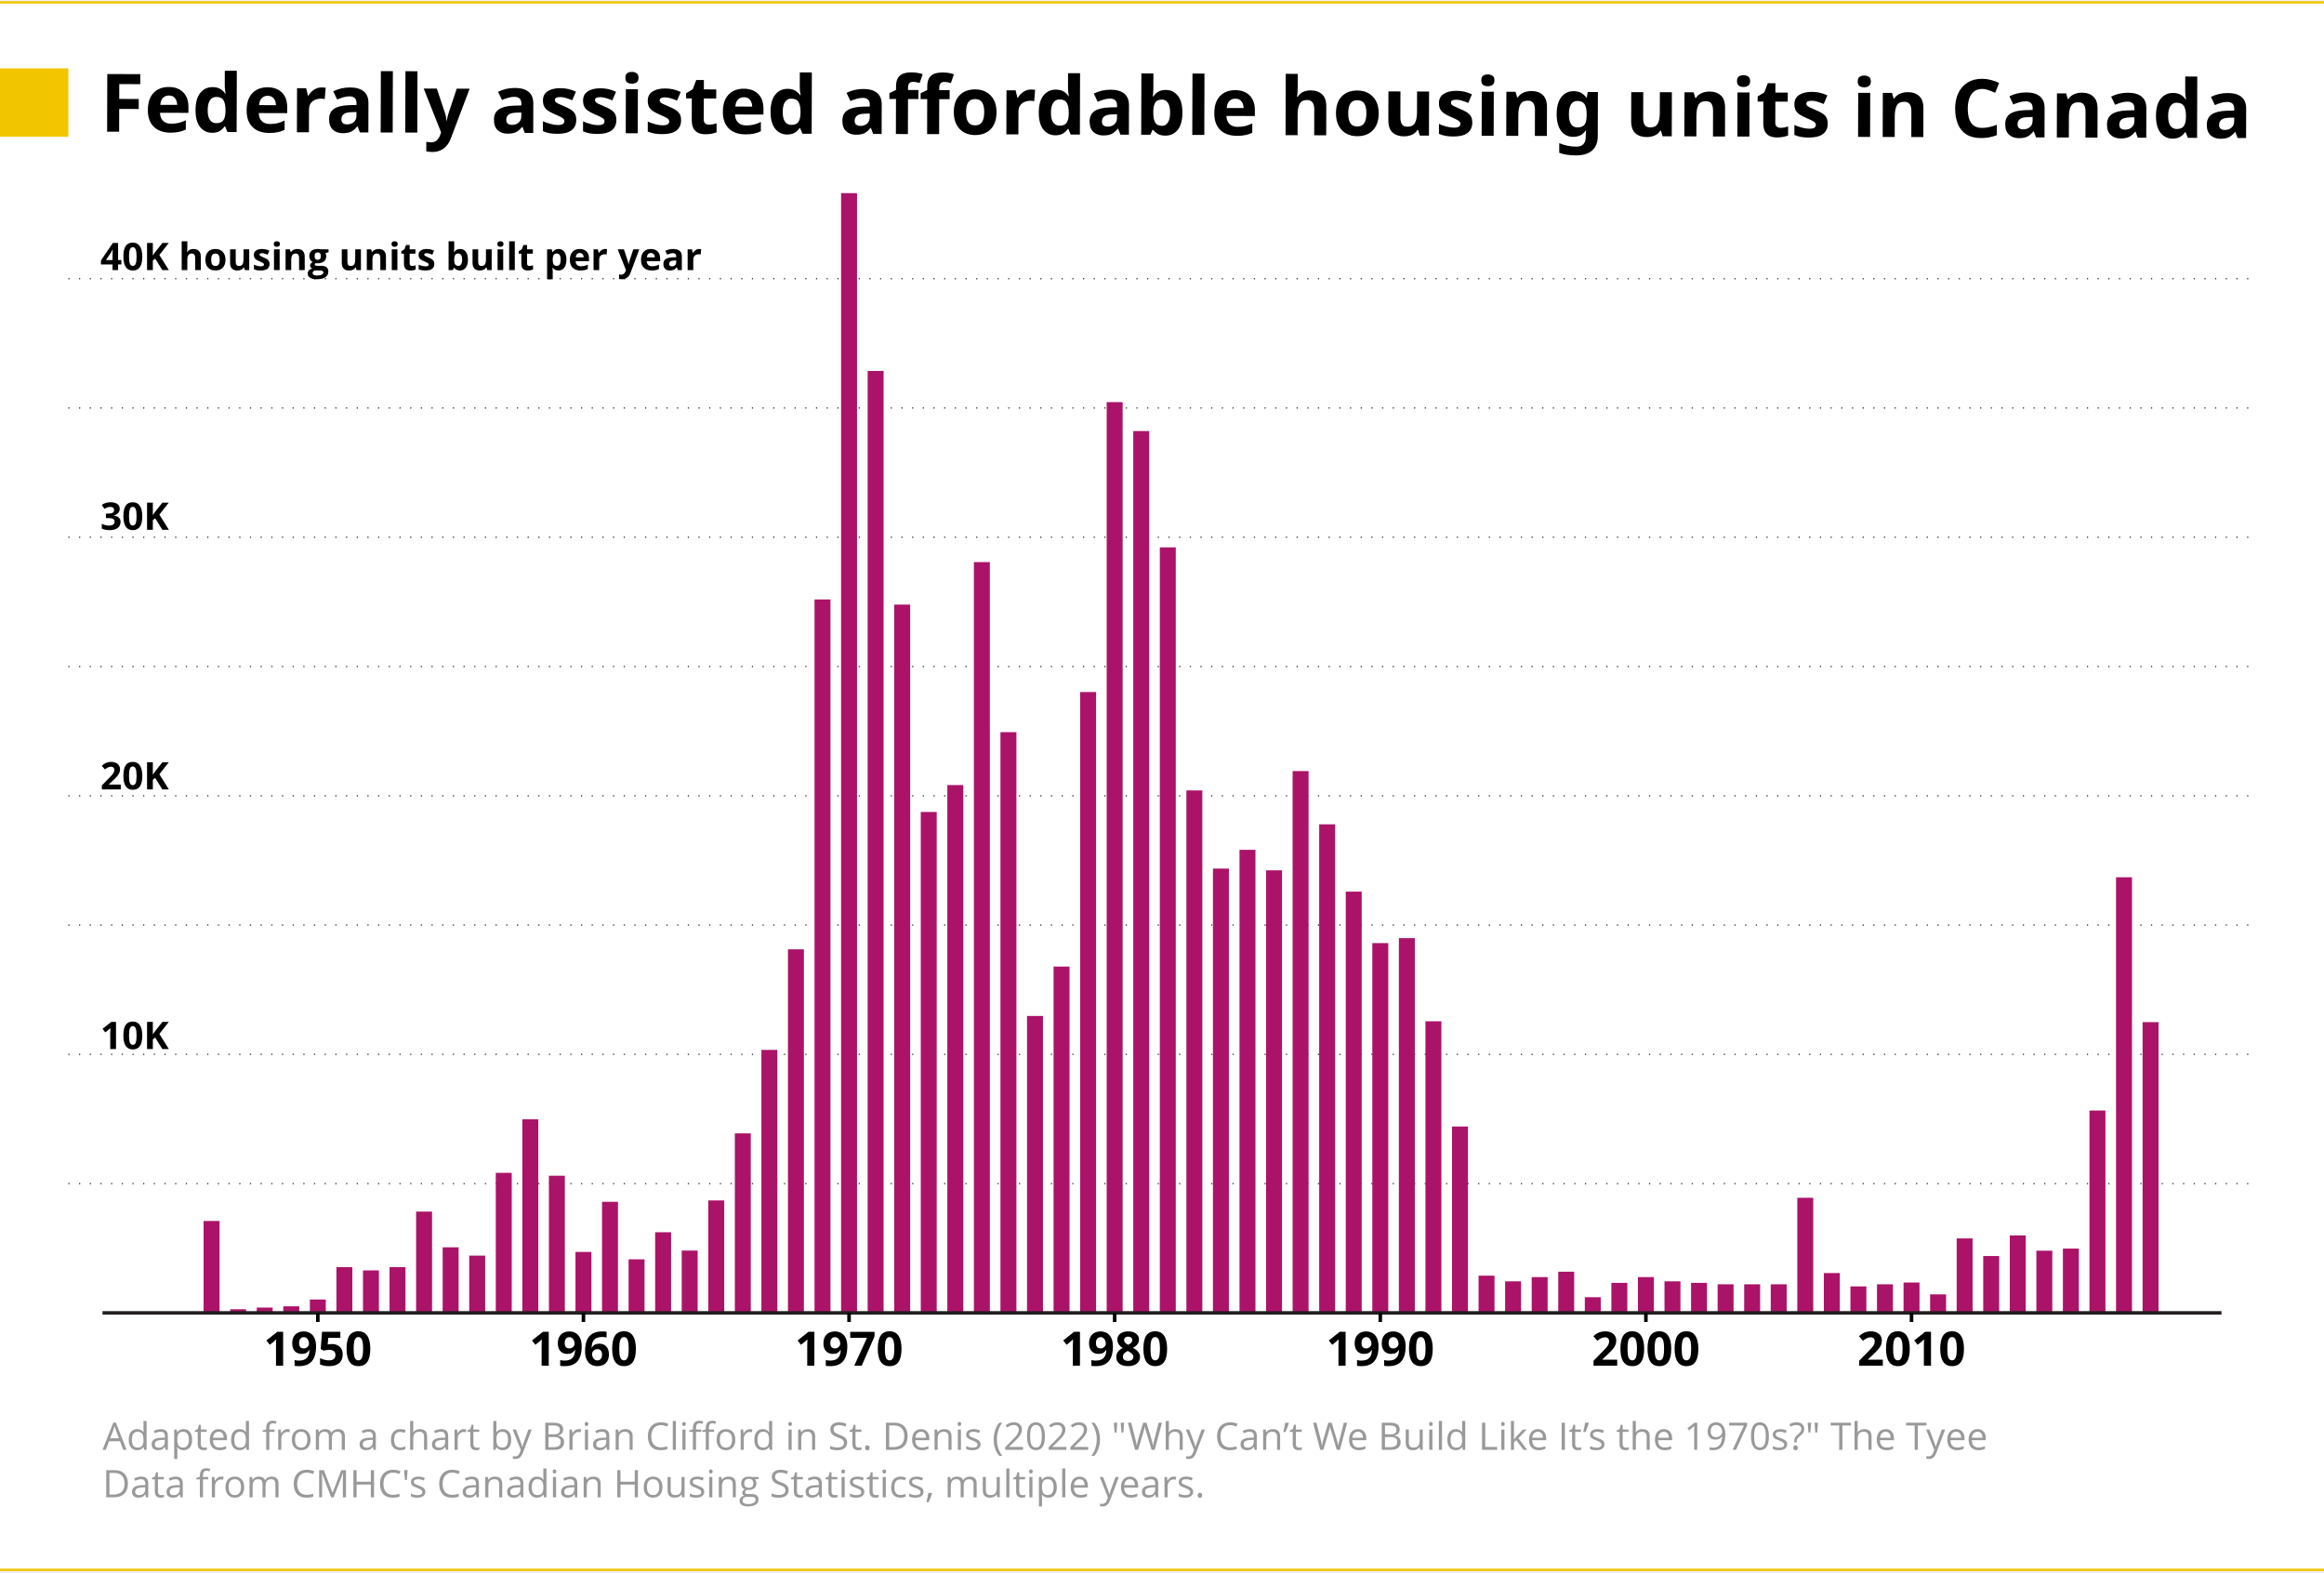
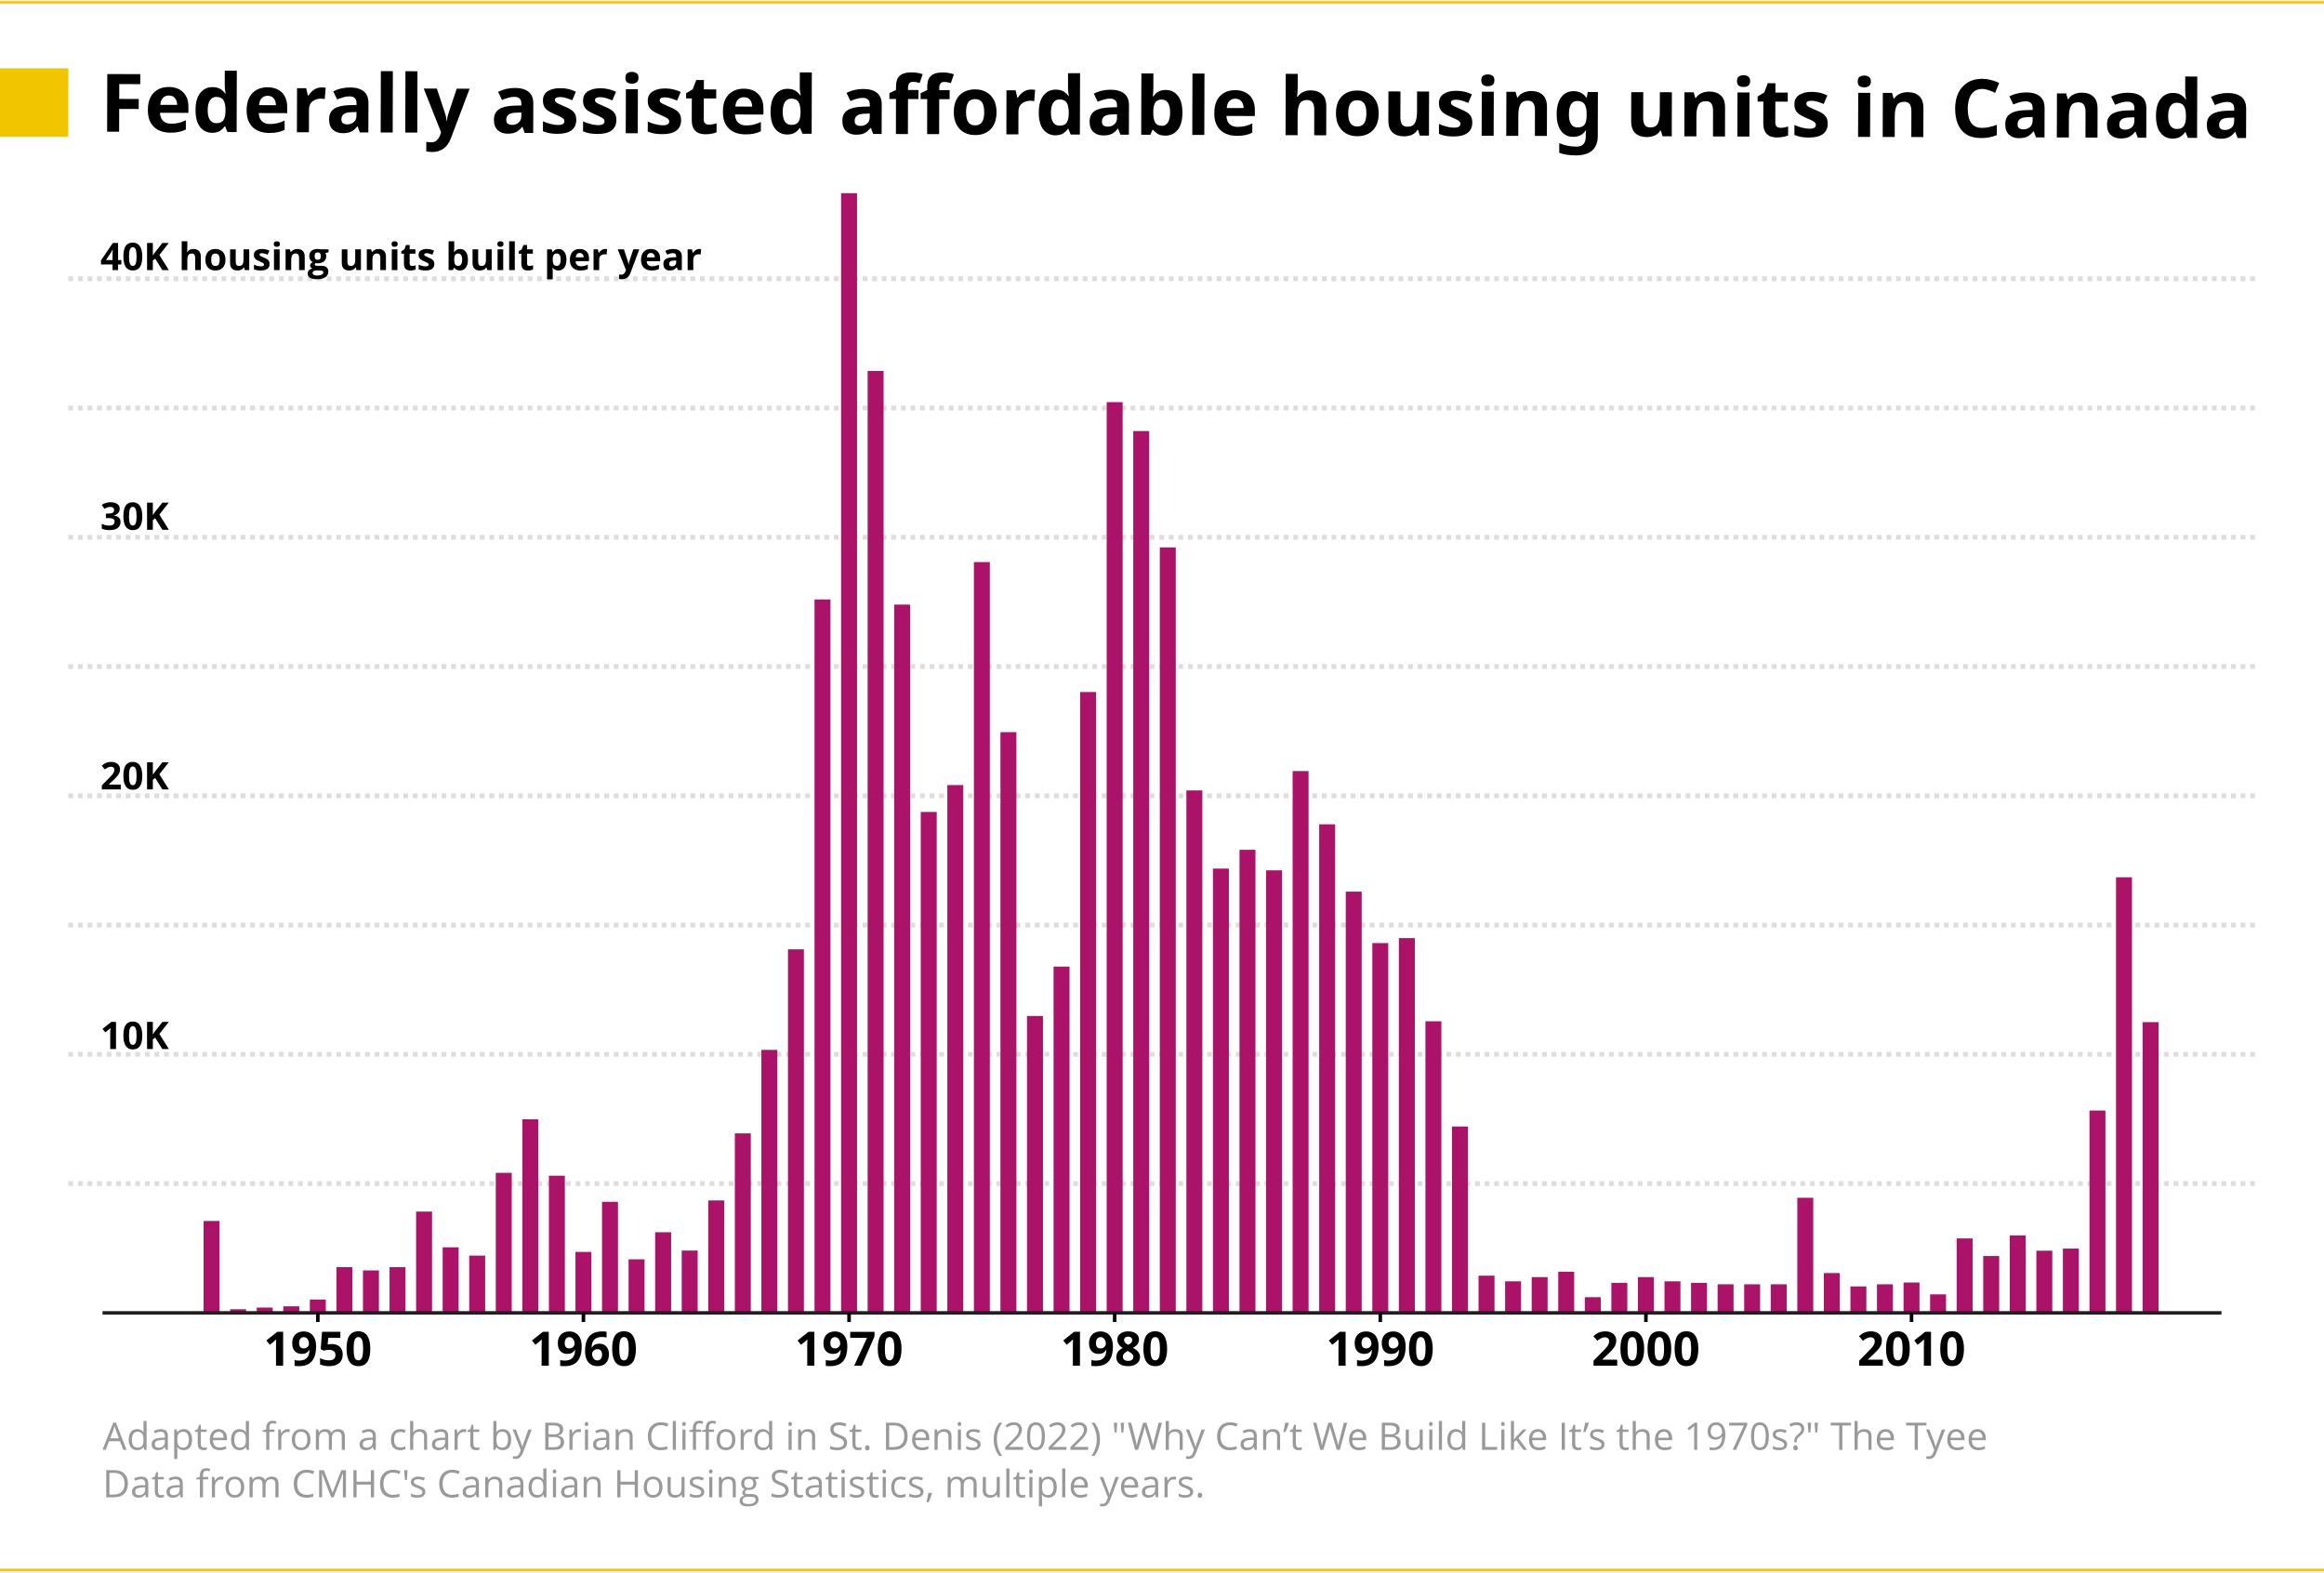
<svg xmlns="http://www.w3.org/2000/svg" id="Layer_1" data-name="Layer 1" width="6.8in" height="4.6in" viewBox="0 0 489.6 331.2" version="1.1">
  <defs id="defs99" />
  <rect style="opacity:1;fill:#ffffff;fill-rule:evenodd;stroke:none;stroke-width:1.44;stroke-linecap:round;stroke-dasharray:2.88, 1.44;paint-order:markers fill stroke" id="rect101" width="489.6" height="330.203" x="0" y="0.5" />
-   <g id="g8" transform="translate(0,-11.10598)">
-     <line x1="14.4" y1="260.44" x2="475.2" y2="260.44" fill="none" stroke="#231f20" stroke-dasharray="0.25, 2" stroke-width="0.25" id="line1" />
-     <line x1="14.4" y1="233.208" x2="475.2" y2="233.208" fill="none" stroke="#231f20" stroke-dasharray="0.25, 2" stroke-width="0.25" id="line2" />
-     <line x1="14.4" y1="205.977" x2="475.2" y2="205.977" fill="none" stroke="#231f20" stroke-dasharray="0.25, 2" stroke-width="0.25" id="line3" />
-     <line x1="14.4" y1="178.745" x2="475.2" y2="178.745" fill="none" stroke="#231f20" stroke-dasharray="0.25, 2" stroke-width="0.25" id="line4" />
-     <line x1="14.4" y1="151.513" x2="475.2" y2="151.513" fill="none" stroke="#231f20" stroke-dasharray="0.25, 2" stroke-width="0.25" id="line5" />
-     <line x1="14.4" y1="124.281" x2="475.2" y2="124.281" fill="none" stroke="#231f20" stroke-dasharray="0.25, 2" stroke-width="0.25" id="line6" />
-     <line x1="14.4" y1="97.049" x2="475.2" y2="97.049" fill="none" stroke="#231f20" stroke-dasharray="0.25, 2" stroke-width="0.25" id="line7" />
-     <line x1="14.4" y1="69.817" x2="475.2" y2="69.817" fill="none" stroke="#231f20" stroke-dasharray="0.25, 2" stroke-width="0.25" id="line8" />
+   <g id="g8" transform="translate(0,-11.10598)" style="stroke:#deddda;stroke-width:1.008;stroke-dasharray:1.008, 1.008;fill:#c0bfbc;stroke-dashoffset:0">
+     <line x1="14.4" y1="260.44" x2="475.2" y2="260.44" fill="none" stroke="#231f20" stroke-dasharray="0.25, 2" stroke-width="0.25" id="line1" style="stroke:#deddda;stroke-width:1.008;stroke-dasharray:1.008, 1.008;fill:#c0bfbc;stroke-dashoffset:0" />
+     <line x1="14.4" y1="233.208" x2="475.2" y2="233.208" fill="none" stroke="#231f20" stroke-dasharray="0.25, 2" stroke-width="0.25" id="line2" style="stroke:#deddda;stroke-width:1.008;stroke-dasharray:1.008, 1.008;fill:#c0bfbc;stroke-dashoffset:0" />
+     <line x1="14.4" y1="205.977" x2="475.2" y2="205.977" fill="none" stroke="#231f20" stroke-dasharray="0.25, 2" stroke-width="0.25" id="line3" style="stroke:#deddda;stroke-width:1.008;stroke-dasharray:1.008, 1.008;fill:#c0bfbc;stroke-dashoffset:0" />
+     <line x1="14.4" y1="178.745" x2="475.2" y2="178.745" fill="none" stroke="#231f20" stroke-dasharray="0.25, 2" stroke-width="0.25" id="line4" style="stroke:#deddda;stroke-width:1.008;stroke-dasharray:1.008, 1.008;fill:#c0bfbc;stroke-dashoffset:0" />
+     <line x1="14.4" y1="151.513" x2="475.2" y2="151.513" fill="none" stroke="#231f20" stroke-dasharray="0.25, 2" stroke-width="0.25" id="line5" style="stroke:#deddda;stroke-width:1.008;stroke-dasharray:1.008, 1.008;fill:#c0bfbc;stroke-dashoffset:0" />
+     <line x1="14.4" y1="124.281" x2="475.2" y2="124.281" fill="none" stroke="#231f20" stroke-dasharray="0.25, 2" stroke-width="0.25" id="line6" style="stroke:#deddda;stroke-width:1.008;stroke-dasharray:1.008, 1.008;fill:#c0bfbc;stroke-dashoffset:0" />
+     <line x1="14.4" y1="97.049" x2="475.2" y2="97.049" fill="none" stroke="#231f20" stroke-dasharray="0.25, 2" stroke-width="0.25" id="line7" style="stroke:#deddda;stroke-width:1.008;stroke-dasharray:1.008, 1.008;fill:#c0bfbc;stroke-dashoffset:0" />
+     <line x1="14.4" y1="69.817" x2="475.2" y2="69.817" fill="none" stroke="#231f20" stroke-dasharray="0.25, 2" stroke-width="0.25" id="line8" style="stroke:#deddda;stroke-width:1.008;stroke-dasharray:1.008, 1.008;fill:#c0bfbc;stroke-dashoffset:0" />
  </g>
  <g id="g81" transform="translate(0,-11.10598)" style="fill:#ab1368;fill-opacity:1.0">
    <rect x="42.895" y="268.313" width="3.359" height="19.392" fill="#6fc7e9" id="rect8" style="fill:#ab1368;fill-opacity:1.0" />
    <rect x="48.491" y="286.908" width="3.359" height="0.797" fill="#6fc7e9" id="rect9" style="fill:#ab1368;fill-opacity:1.0" />
    <rect x="54.087" y="286.556" width="3.359" height="1.149" fill="#6fc7e9" id="rect10" style="fill:#ab1368;fill-opacity:1.0" />
    <rect x="59.682" y="286.287" width="3.359" height="1.419" fill="#6fc7e9" id="rect11" style="fill:#ab1368;fill-opacity:1.0" />
    <rect x="65.278" y="284.856" width="3.359" height="2.849" fill="#6fc7e9" id="rect12" style="fill:#ab1368;fill-opacity:1.0" />
    <rect x="70.874" y="278.04" width="3.359" height="9.665" fill="#6fc7e9" id="rect13" style="fill:#ab1368;fill-opacity:1.0" />
    <rect x="76.47" y="278.726" width="3.359" height="8.98" fill="#6fc7e9" id="rect14" style="fill:#ab1368;fill-opacity:1.0" />
    <rect x="82.065" y="278.04" width="3.359" height="9.665" fill="#6fc7e9" id="rect15" style="fill:#ab1368;fill-opacity:1.0" />
    <rect x="87.661" y="266.333" width="3.359" height="21.373" fill="#6fc7e9" id="rect16" style="fill:#ab1368;fill-opacity:1.0" />
    <rect x="93.257" y="273.858" width="3.359" height="13.847" fill="#6fc7e9" id="rect17" style="fill:#ab1368;fill-opacity:1.0" />
    <rect x="98.853" y="275.609" width="3.359" height="12.096" fill="#6fc7e9" id="rect18" style="fill:#ab1368;fill-opacity:1.0" />
    <rect x="104.448" y="258.172" width="3.359" height="29.533" fill="#6fc7e9" id="rect19" style="fill:#ab1368;fill-opacity:1.0" />
    <rect x="110.044" y="246.886" width="3.359" height="40.819" fill="#6fc7e9" id="rect20" style="fill:#ab1368;fill-opacity:1.0" />
    <rect x="115.64" y="258.78" width="3.359" height="28.926" fill="#6fc7e9" id="rect21" style="fill:#ab1368;fill-opacity:1.0" />
    <rect x="121.236" y="274.831" width="3.359" height="12.874" fill="#6fc7e9" id="rect22" style="fill:#ab1368;fill-opacity:1.0" />
    <rect x="126.831" y="264.274" width="3.359" height="23.431" fill="#6fc7e9" id="rect23" style="fill:#ab1368;fill-opacity:1.0" />
    <rect x="132.427" y="276.39" width="3.359" height="11.315" fill="#6fc7e9" id="rect24" style="fill:#ab1368;fill-opacity:1.0" />
    <rect x="138.023" y="270.686" width="3.359" height="17.019" fill="#6fc7e9" id="rect25" style="fill:#ab1368;fill-opacity:1.0" />
    <rect x="143.619" y="274.546" width="3.359" height="13.159" fill="#6fc7e9" id="rect26" style="fill:#ab1368;fill-opacity:1.0" />
    <rect x="149.214" y="263.986" width="3.359" height="23.719" fill="#6fc7e9" id="rect27" style="fill:#ab1368;fill-opacity:1.0" />
    <rect x="154.81" y="249.858" width="3.359" height="37.847" fill="#6fc7e9" id="rect28" style="fill:#ab1368;fill-opacity:1.0" />
    <rect x="177.193" y="51.795" width="3.359" height="235.91" fill="#6fc7e9" id="rect29" style="fill:#ab1368;fill-opacity:1.0" />
    <rect x="182.789" y="89.249" width="3.359" height="198.456" fill="#6fc7e9" id="rect30" style="fill:#ab1368;fill-opacity:1.0" />
    <rect x="188.385" y="138.467" width="3.359" height="149.238" fill="#6fc7e9" id="rect31" style="fill:#ab1368;fill-opacity:1.0" />
    <rect x="193.98" y="182.149" width="3.359" height="105.556" fill="#6fc7e9" id="rect32" style="fill:#ab1368;fill-opacity:1.0" />
    <rect x="199.576" y="176.486" width="3.359" height="111.22" fill="#6fc7e9" id="rect33" style="fill:#ab1368;fill-opacity:1.0" />
    <rect x="205.172" y="129.513" width="3.359" height="158.192" fill="#6fc7e9" id="rect34" style="fill:#ab1368;fill-opacity:1.0" />
    <rect x="210.767" y="165.336" width="3.359" height="122.369" fill="#6fc7e9" id="rect35" style="fill:#ab1368;fill-opacity:1.0" />
    <rect x="216.363" y="225.126" width="3.359" height="62.58" fill="#6fc7e9" id="rect36" style="fill:#ab1368;fill-opacity:1.0" />
    <rect x="221.959" y="214.721" width="3.359" height="72.984" fill="#6fc7e9" id="rect37" style="fill:#ab1368;fill-opacity:1.0" />
    <rect x="227.555" y="156.887" width="3.359" height="130.818" fill="#6fc7e9" id="rect38" style="fill:#ab1368;fill-opacity:1.0" />
    <rect x="233.15" y="95.817" width="3.359" height="191.888" fill="#6fc7e9" id="rect39" style="fill:#ab1368;fill-opacity:1.0" />
    <rect x="238.746" y="101.908" width="3.359" height="185.797" fill="#6fc7e9" id="rect40" style="fill:#ab1368;fill-opacity:1.0" />
    <rect x="244.342" y="126.417" width="3.359" height="161.288" fill="#6fc7e9" id="rect41" style="fill:#ab1368;fill-opacity:1.0" />
    <rect x="249.938" y="177.615" width="3.359" height="110.09" fill="#6fc7e9" id="rect42" style="fill:#ab1368;fill-opacity:1.0" />
    <rect x="255.533" y="194.078" width="3.359" height="93.627" fill="#6fc7e9" id="rect43" style="fill:#ab1368;fill-opacity:1.0" />
    <rect x="261.129" y="190.126" width="3.359" height="97.58" fill="#6fc7e9" id="rect44" style="fill:#ab1368;fill-opacity:1.0" />
    <rect x="266.725" y="194.444" width="3.359" height="93.261" fill="#6fc7e9" id="rect45" style="fill:#ab1368;fill-opacity:1.0" />
    <rect x="272.321" y="173.536" width="3.359" height="114.169" fill="#6fc7e9" id="rect46" style="fill:#ab1368;fill-opacity:1.0" />
    <rect x="277.916" y="184.756" width="3.359" height="102.949" fill="#6fc7e9" id="rect47" style="fill:#ab1368;fill-opacity:1.0" />
    <rect x="283.512" y="198.933" width="3.359" height="88.772" fill="#6fc7e9" id="rect48" style="fill:#ab1368;fill-opacity:1.0" />
    <rect x="289.108" y="209.772" width="3.359" height="77.933" fill="#6fc7e9" id="rect49" style="fill:#ab1368;fill-opacity:1.0" />
    <rect x="294.704" y="208.731" width="3.359" height="78.974" fill="#6fc7e9" id="rect50" style="fill:#ab1368;fill-opacity:1.0" />
    <rect x="300.299" y="226.244" width="3.359" height="61.461" fill="#6fc7e9" id="rect51" style="fill:#ab1368;fill-opacity:1.0" />
    <rect x="305.895" y="248.409" width="3.359" height="39.296" fill="#6fc7e9" id="rect52" style="fill:#ab1368;fill-opacity:1.0" />
    <rect x="311.491" y="279.835" width="3.359" height="7.87" fill="#6fc7e9" id="rect53" style="fill:#ab1368;fill-opacity:1.0" />
    <rect x="317.087" y="281.028" width="3.359" height="6.677" fill="#6fc7e9" id="rect54" style="fill:#ab1368;fill-opacity:1.0" />
    <rect x="322.682" y="280.133" width="3.359" height="7.573" fill="#6fc7e9" id="rect55" style="fill:#ab1368;fill-opacity:1.0" />
    <rect x="328.278" y="279" width="3.359" height="8.705" fill="#6fc7e9" id="rect56" style="fill:#ab1368;fill-opacity:1.0" />
    <rect x="333.874" y="284.367" width="3.359" height="3.339" fill="#6fc7e9" id="rect57" style="fill:#ab1368;fill-opacity:1.0" />
    <rect x="339.47" y="281.345" width="3.359" height="6.36" fill="#6fc7e9" id="rect58" style="fill:#ab1368;fill-opacity:1.0" />
    <rect x="345.065" y="280.133" width="3.359" height="7.573" fill="#6fc7e9" id="rect59" style="fill:#ab1368;fill-opacity:1.0" />
    <rect x="350.661" y="281.028" width="3.359" height="6.677" fill="#6fc7e9" id="rect60" style="fill:#ab1368;fill-opacity:1.0" />
    <rect x="356.257" y="281.345" width="3.359" height="6.36" fill="#6fc7e9" id="rect61" style="fill:#ab1368;fill-opacity:1.0" />
    <rect x="361.853" y="281.653" width="3.359" height="6.053" fill="#6fc7e9" id="rect62" style="fill:#ab1368;fill-opacity:1.0" />
    <rect x="367.448" y="281.653" width="3.359" height="6.053" fill="#6fc7e9" id="rect63" style="fill:#ab1368;fill-opacity:1.0" />
    <rect x="373.044" y="281.653" width="3.359" height="6.053" fill="#6fc7e9" id="rect64" style="fill:#ab1368;fill-opacity:1.0" />
    <rect x="378.64" y="263.425" width="3.359" height="24.28" fill="#6fc7e9" id="rect65" style="fill:#ab1368;fill-opacity:1.0" />
    <rect x="384.235" y="279.282" width="3.359" height="8.424" fill="#6fc7e9" id="rect66" style="fill:#ab1368;fill-opacity:1.0" />
    <rect x="389.831" y="282.094" width="3.359" height="5.611" fill="#6fc7e9" id="rect67" style="fill:#ab1368;fill-opacity:1.0" />
    <rect x="395.427" y="281.653" width="3.359" height="6.053" fill="#6fc7e9" id="rect68" style="fill:#ab1368;fill-opacity:1.0" />
    <rect x="401.023" y="281.276" width="3.359" height="6.429" fill="#6fc7e9" id="rect69" style="fill:#ab1368;fill-opacity:1.0" />
    <rect x="406.618" y="283.77" width="3.359" height="3.935" fill="#6fc7e9" id="rect70" style="fill:#ab1368;fill-opacity:1.0" />
    <rect x="412.214" y="271.988" width="3.359" height="15.717" fill="#6fc7e9" id="rect71" style="fill:#ab1368;fill-opacity:1.0" />
    <rect x="423.406" y="271.353" width="3.359" height="16.352" fill="#6fc7e9" id="rect72" style="fill:#ab1368;fill-opacity:1.0" />
    <rect x="417.81" y="275.697" width="3.359" height="12.009" fill="#6fc7e9" id="rect73" style="fill:#ab1368;fill-opacity:1.0" />
    <rect x="429.001" y="274.574" width="3.359" height="13.131" fill="#6fc7e9" id="rect74" style="fill:#ab1368;fill-opacity:1.0" />
    <rect x="434.597" y="274.127" width="3.359" height="13.578" fill="#6fc7e9" id="rect75" style="fill:#ab1368;fill-opacity:1.0" />
    <rect x="440.193" y="245.045" width="3.359" height="42.66" fill="#6fc7e9" id="rect76" style="fill:#ab1368;fill-opacity:1.0" />
    <rect x="445.789" y="195.907" width="3.359" height="91.798" fill="#6fc7e9" id="rect77" style="fill:#ab1368;fill-opacity:1.0" />
    <rect x="451.384" y="226.422" width="3.359" height="61.283" fill="#6fc7e9" id="rect78" style="fill:#ab1368;fill-opacity:1.0" />
    <rect x="160.406" y="232.273" width="3.359" height="55.432" fill="#6fc7e9" id="rect79" style="fill:#ab1368;fill-opacity:1.0" />
    <rect x="166.002" y="211.088" width="3.359" height="76.617" fill="#6fc7e9" id="rect80" style="fill:#ab1368;fill-opacity:1.0" />
    <rect x="171.597" y="137.383" width="3.359" height="150.322" fill="#6fc7e9" id="rect81" style="fill:#ab1368;fill-opacity:1.0" />
  </g>
  <text font-family="OpenSans-Bold, 'Open Sans'" font-size="10px" font-weight="700" id="text81" x="55.522" y="287.694">
    <tspan x="55.522" y="287.694" id="tspan81">1950</tspan>
  </text>
  <text font-family="OpenSans-Bold, 'Open Sans'" font-size="8px" font-weight="700" id="text82" x="21.127" y="220.989">
    <tspan x="21.127" y="220.989" id="tspan82">10K</tspan>
  </text>
  <text font-family="OpenSans-Bold, 'Open Sans'" font-size="8px" font-weight="700" id="text83" x="21.127" y="166.293">
    <tspan x="21.127" y="166.293" id="tspan83">20K</tspan>
  </text>
  <text font-family="OpenSans-Bold, 'Open Sans'" font-size="8px" font-weight="700" id="text84" x="21.127" y="111.597">
    <tspan x="21.127" y="111.597" id="tspan84">30K</tspan>
  </text>
  <text font-family="OpenSans-Bold, 'Open Sans'" font-size="8px" font-weight="700" id="text85" x="21.127" y="56.902">
    <tspan x="21.127" y="56.902" id="tspan85">40K housing units built per year</tspan>
  </text>
  <text font-family="OpenSans-Bold, 'Open Sans'" font-size="10px" font-weight="700" id="text86" x="111.479" y="287.694">
    <tspan x="111.479" y="287.694" id="tspan86">1960</tspan>
  </text>
  <text font-family="OpenSans-Bold, 'Open Sans'" font-size="10px" font-weight="700" id="text87" x="167.436" y="287.694">
    <tspan x="167.436" y="287.694" id="tspan87">1970</tspan>
  </text>
  <text font-family="OpenSans-Bold, 'Open Sans'" font-size="10px" font-weight="700" id="text88" x="223.394" y="287.694">
    <tspan x="223.394" y="287.694" id="tspan88">1980</tspan>
  </text>
  <text font-family="OpenSans-Bold, 'Open Sans'" font-size="10px" font-weight="700" id="text89" x="279.352" y="287.694">
    <tspan x="279.352" y="287.694" id="tspan89">1990</tspan>
  </text>
  <text font-family="OpenSans-Bold, 'Open Sans'" font-size="10px" font-weight="700" id="text90" x="335.309" y="287.694">
    <tspan x="335.309" y="287.694" id="tspan90">2000</tspan>
  </text>
  <text font-family="OpenSans-Bold, 'Open Sans'" font-size="10px" font-weight="700" id="text91" x="391.267" y="287.694">
    <tspan x="391.267" y="287.694" id="tspan91">2010</tspan>
  </text>
  <line x1="21.6" y1="276.566" x2="468" y2="276.566" fill="none" stroke="#231f20" stroke-miterlimit="10" stroke-width="0.738" id="line91" />
  <line x1="66.958" y1="276.599" x2="66.958" y2="278.483" fill="none" stroke="#000000" stroke-miterlimit="10" stroke-width="0.75" id="line92" />
  <line x1="122.915" y1="276.599" x2="122.915" y2="278.483" fill="none" stroke="#000000" stroke-miterlimit="10" stroke-width="0.75" id="line93" />
  <line x1="178.872" y1="276.599" x2="178.872" y2="278.483" fill="none" stroke="#000000" stroke-miterlimit="10" stroke-width="0.75" id="line94" />
  <line x1="234.83" y1="276.599" x2="234.83" y2="278.483" fill="none" stroke="#000000" stroke-miterlimit="10" stroke-width="0.75" id="line95" />
  <line x1="290.787" y1="276.599" x2="290.787" y2="278.483" fill="none" stroke="#000000" stroke-miterlimit="10" stroke-width="0.75" id="line96" />
  <line x1="346.745" y1="276.599" x2="346.745" y2="278.483" fill="none" stroke="#000000" stroke-miterlimit="10" stroke-width="0.75" id="line97" />
  <line x1="402.702" y1="276.599" x2="402.702" y2="278.483" fill="none" stroke="#000000" stroke-miterlimit="10" stroke-width="0.75" id="line98" />
  <g id="text49" isolation="isolate">
    <text transform="rotate(0.17,-9336.776,7103.709)" font-family="TradeGothicLT-Bold, 'TradeGothic LT Bold'" font-size="17px" font-weight="700" isolation="isolate" id="text98">
      <tspan x="0" y="0" id="tspan98">Federally assisted affordable housing units in Canada</tspan>
    </text>
  </g>
  <g id="text51" isolation="isolate">
    <text fill="#999999" font-family="OpenSans, 'Open Sans'" font-size="8px" isolation="isolate" id="text99" x="21.6" y="305.414">
      <tspan id="tspan101" x="21.6" y="305.414">Adapted from a chart by Brian Clifford in St. Denis (2022) "Why Can’t We Build Like It’s the 1970s?" The Tyee</tspan>
      <tspan x="21.6" y="315.414" id="tspan102">Data from CMHC's Canadian Housing Statistics, multiple years.</tspan>
    </text>
  </g>
  <rect id="rect99" x="0" y="14.4" width="14.4" height="14.4" fill="#f1c500" />
  <path id="path37" d="M0,330.703h489.6" fill="none" stroke="#f1c500" stroke-miterlimit="2.25" stroke-width=".5" />
  <path id="path37-2" d="M0,.5h489.6" fill="none" stroke="#f1c500" stroke-miterlimit="2.25" stroke-width=".5" />
</svg>
